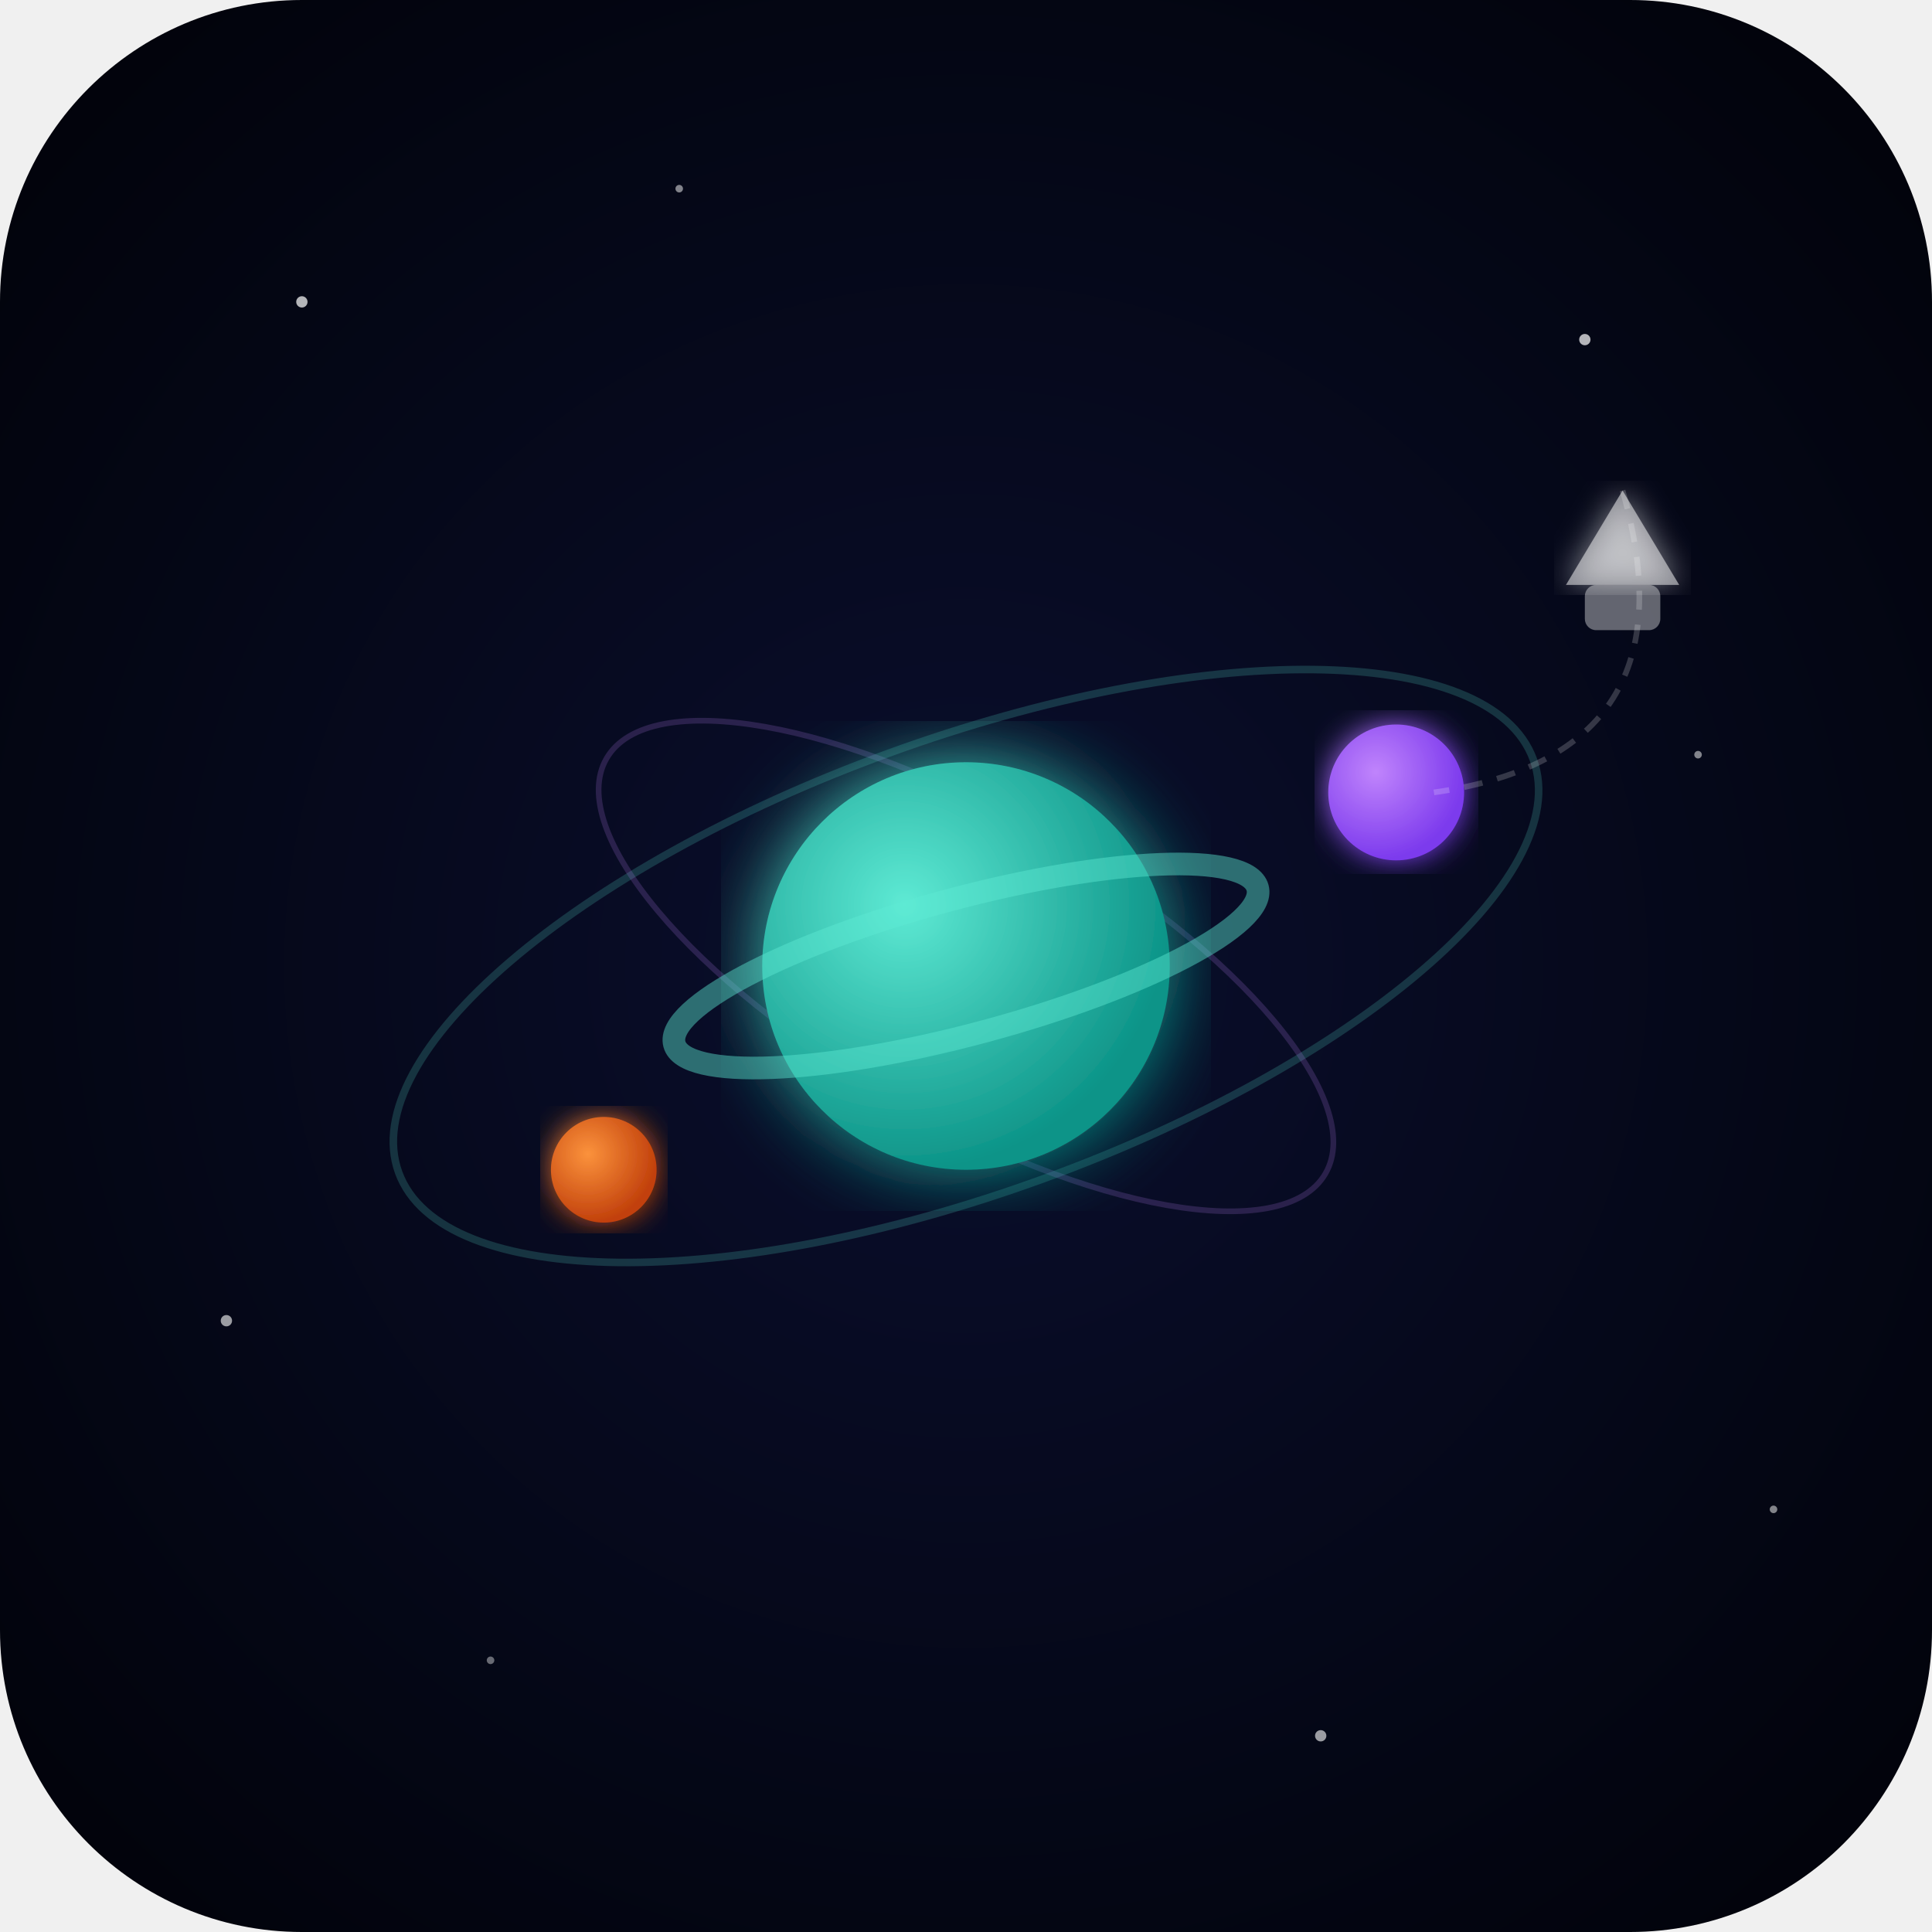
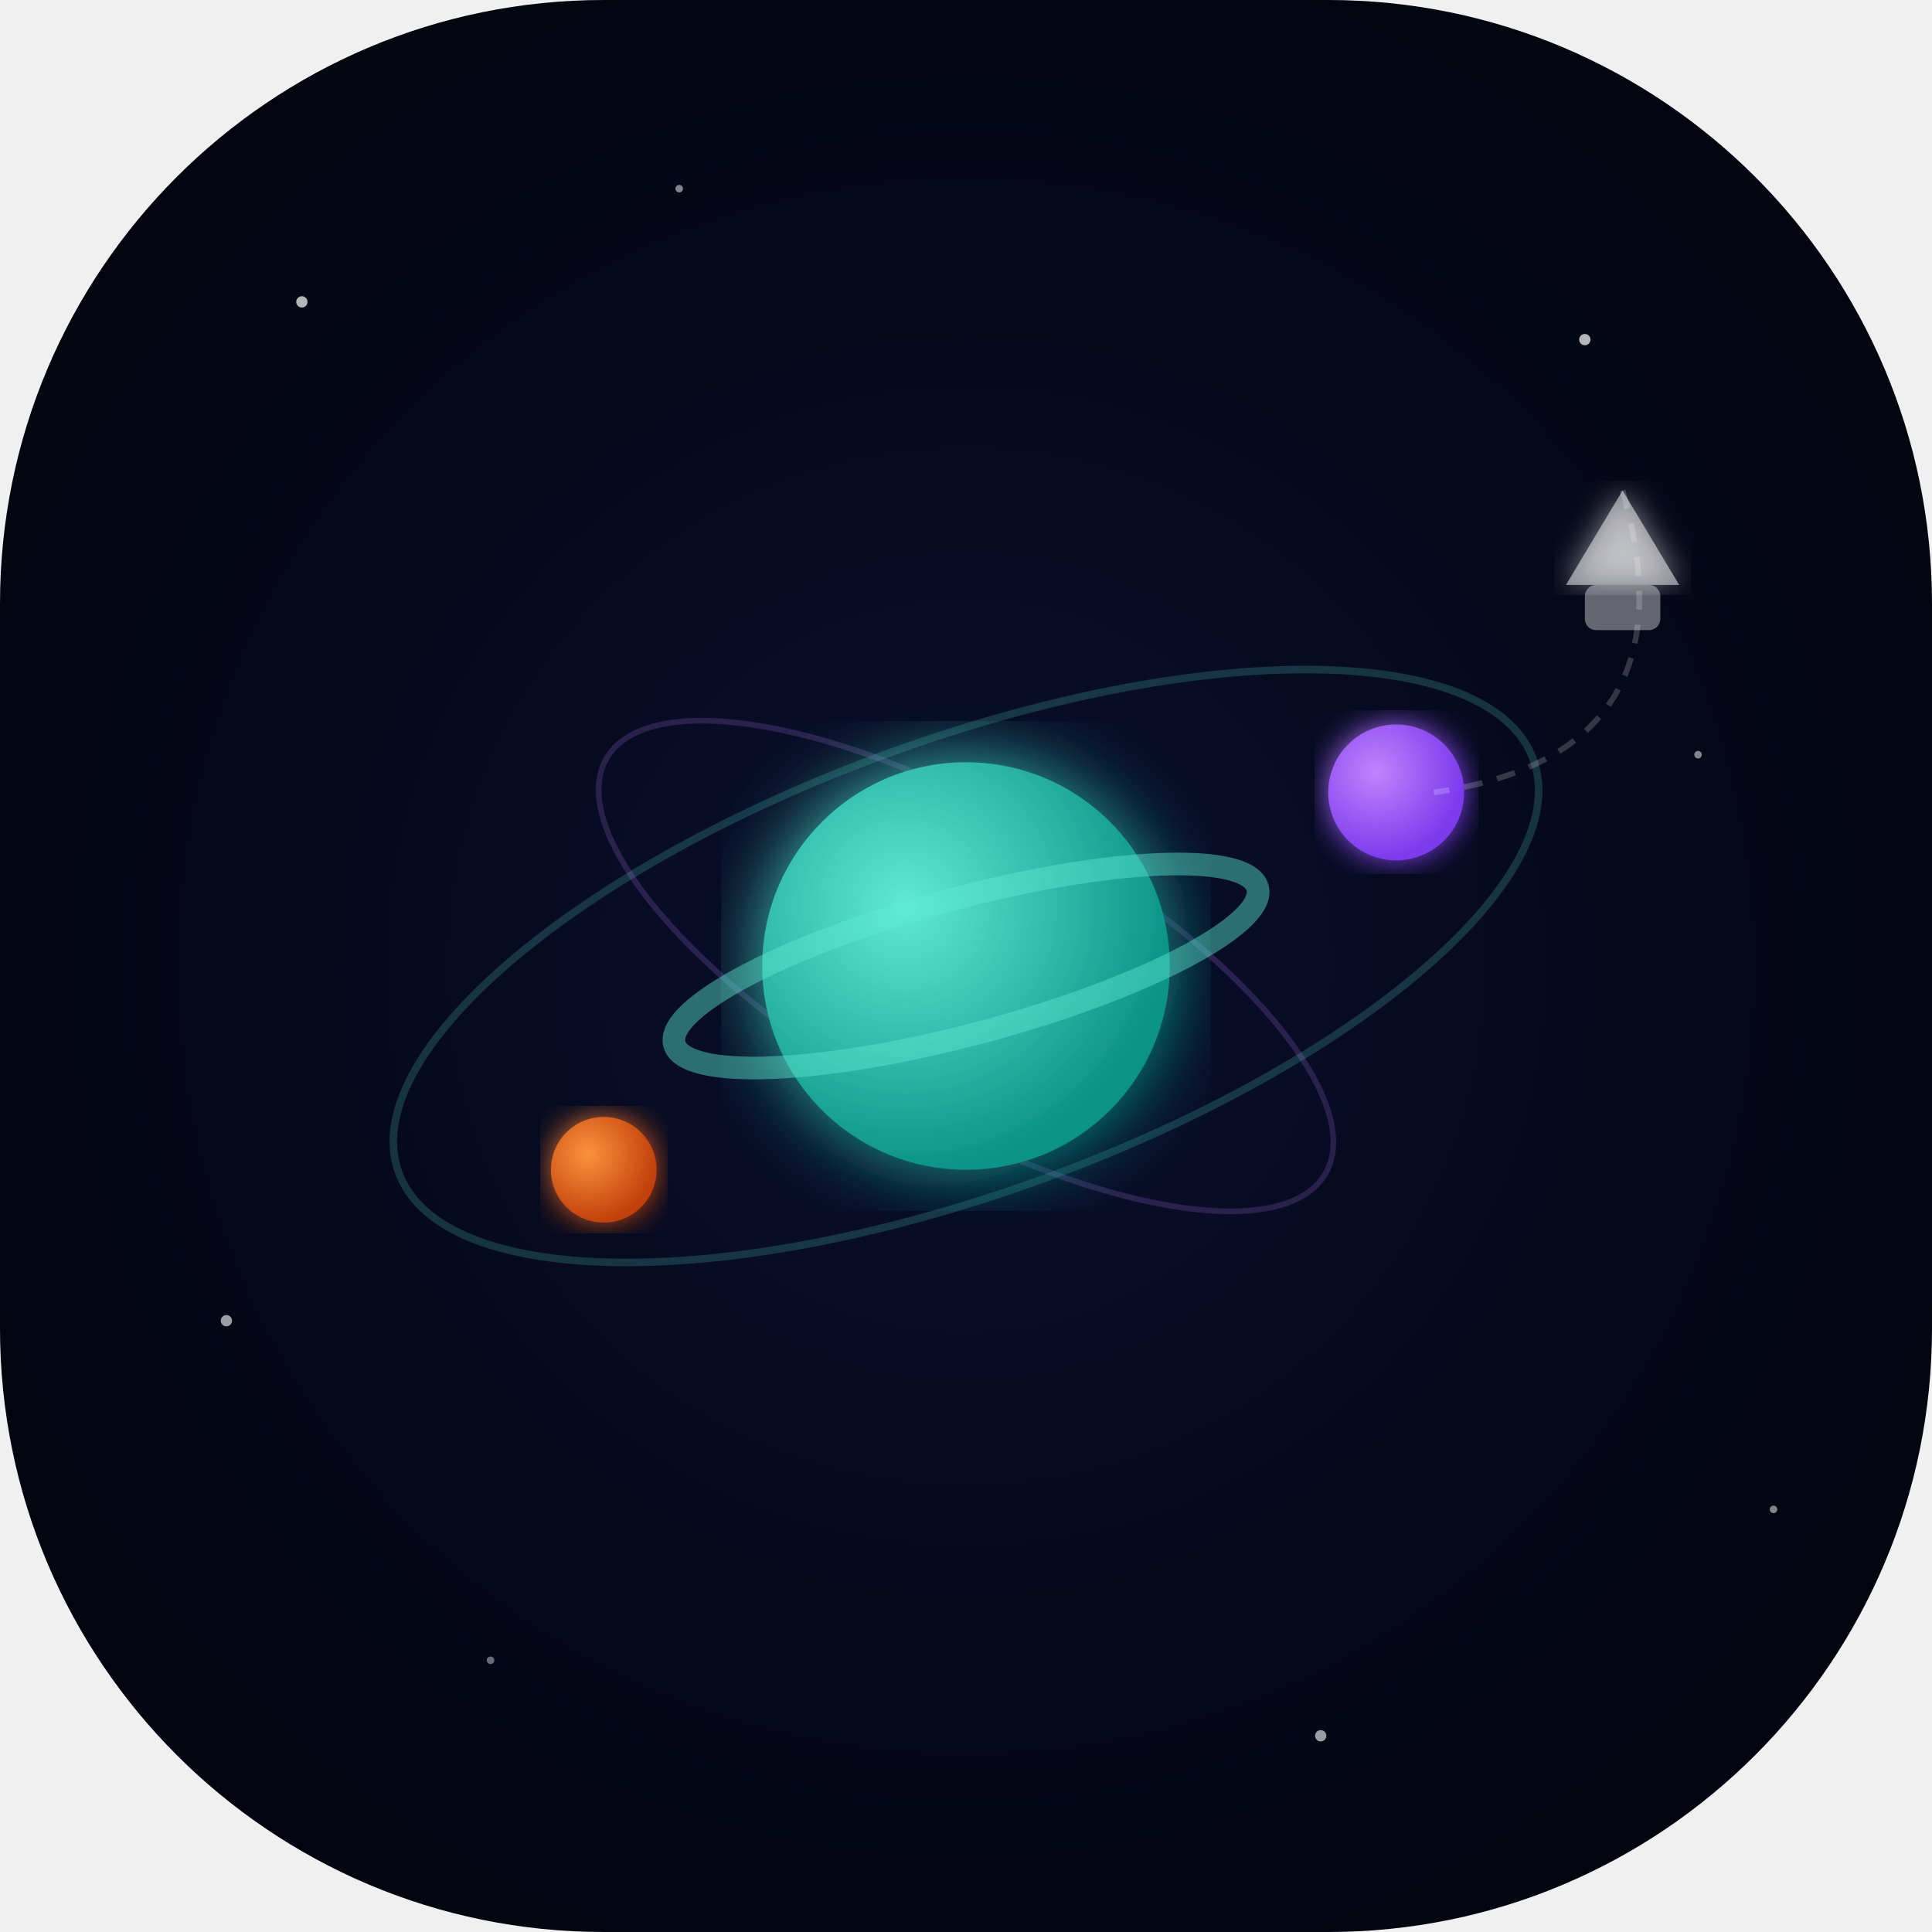
<svg xmlns="http://www.w3.org/2000/svg" viewBox="0 0 512 512">
  <defs>
    <radialGradient id="bg" cx="50%" cy="50%" r="70%">
      <stop offset="0%" style="stop-color:#0a0f2e" />
      <stop offset="100%" style="stop-color:#010208" />
    </radialGradient>
    <radialGradient id="planet" cx="35%" cy="35%" r="65%">
      <stop offset="0%" style="stop-color:#5eead4" />
      <stop offset="100%" style="stop-color:#0d9488" />
    </radialGradient>
    <radialGradient id="moon1" cx="35%" cy="35%" r="65%">
      <stop offset="0%" style="stop-color:#c084fc" />
      <stop offset="100%" style="stop-color:#7c3aed" />
    </radialGradient>
    <radialGradient id="moon2" cx="35%" cy="35%" r="65%">
      <stop offset="0%" style="stop-color:#fb923c" />
      <stop offset="100%" style="stop-color:#c2410c" />
    </radialGradient>
    <filter id="glow">
      <feGaussianBlur stdDeviation="10" result="blur" />
      <feMerge>
        <feMergeNode in="blur" />
        <feMergeNode in="SourceGraphic" />
      </feMerge>
    </filter>
    <filter id="sm">
      <feGaussianBlur stdDeviation="4" result="blur" />
      <feMerge>
        <feMergeNode in="blur" />
        <feMergeNode in="SourceGraphic" />
      </feMerge>
    </filter>
  </defs>
-   <rect width="512" height="512" rx="80" fill="url(#bg)" />
+   <rect width="512" height="512" rx="160" fill="url(#bg)" />
  <circle cx="80" cy="80" r="1.5" fill="#fff" opacity="0.7" />
  <circle cx="180" cy="50" r="1" fill="#fff" opacity="0.5" />
  <circle cx="420" cy="90" r="1.5" fill="#fff" opacity="0.7" />
  <circle cx="450" cy="200" r="1" fill="#fff" opacity="0.5" />
  <circle cx="60" cy="350" r="1.5" fill="#fff" opacity="0.6" />
  <circle cx="470" cy="400" r="1" fill="#fff" opacity="0.5" />
  <circle cx="350" cy="460" r="1.5" fill="#fff" opacity="0.6" />
  <circle cx="130" cy="440" r="1" fill="#fff" opacity="0.4" />
  <ellipse cx="256" cy="256" rx="160" ry="60" fill="none" stroke="#5eead430" stroke-width="2" transform="rotate(-20 256 256)" />
  <ellipse cx="256" cy="256" rx="110" ry="40" fill="none" stroke="#c084fc30" stroke-width="1.5" transform="rotate(30 256 256)" />
  <circle cx="256" cy="256" r="54" fill="url(#planet)" filter="url(#glow)" />
  <ellipse cx="256" cy="256" rx="80" ry="18" fill="none" stroke="#5eead470" stroke-width="6" transform="rotate(-15 256 256)" />
  <circle cx="370" cy="210" r="18" fill="url(#moon1)" filter="url(#sm)" />
  <circle cx="160" cy="310" r="14" fill="url(#moon2)" filter="url(#sm)" />
  <polygon points="430,130 415,155 445,155" fill="#ffffff80" filter="url(#sm)" />
  <rect x="420" y="155" width="20" height="12" rx="3" fill="#ffffff60" />
  <path d="M430,130 Q450,200 380,210" stroke="#ffffff30" stroke-width="1.5" fill="none" stroke-dasharray="5,4" />
</svg>
